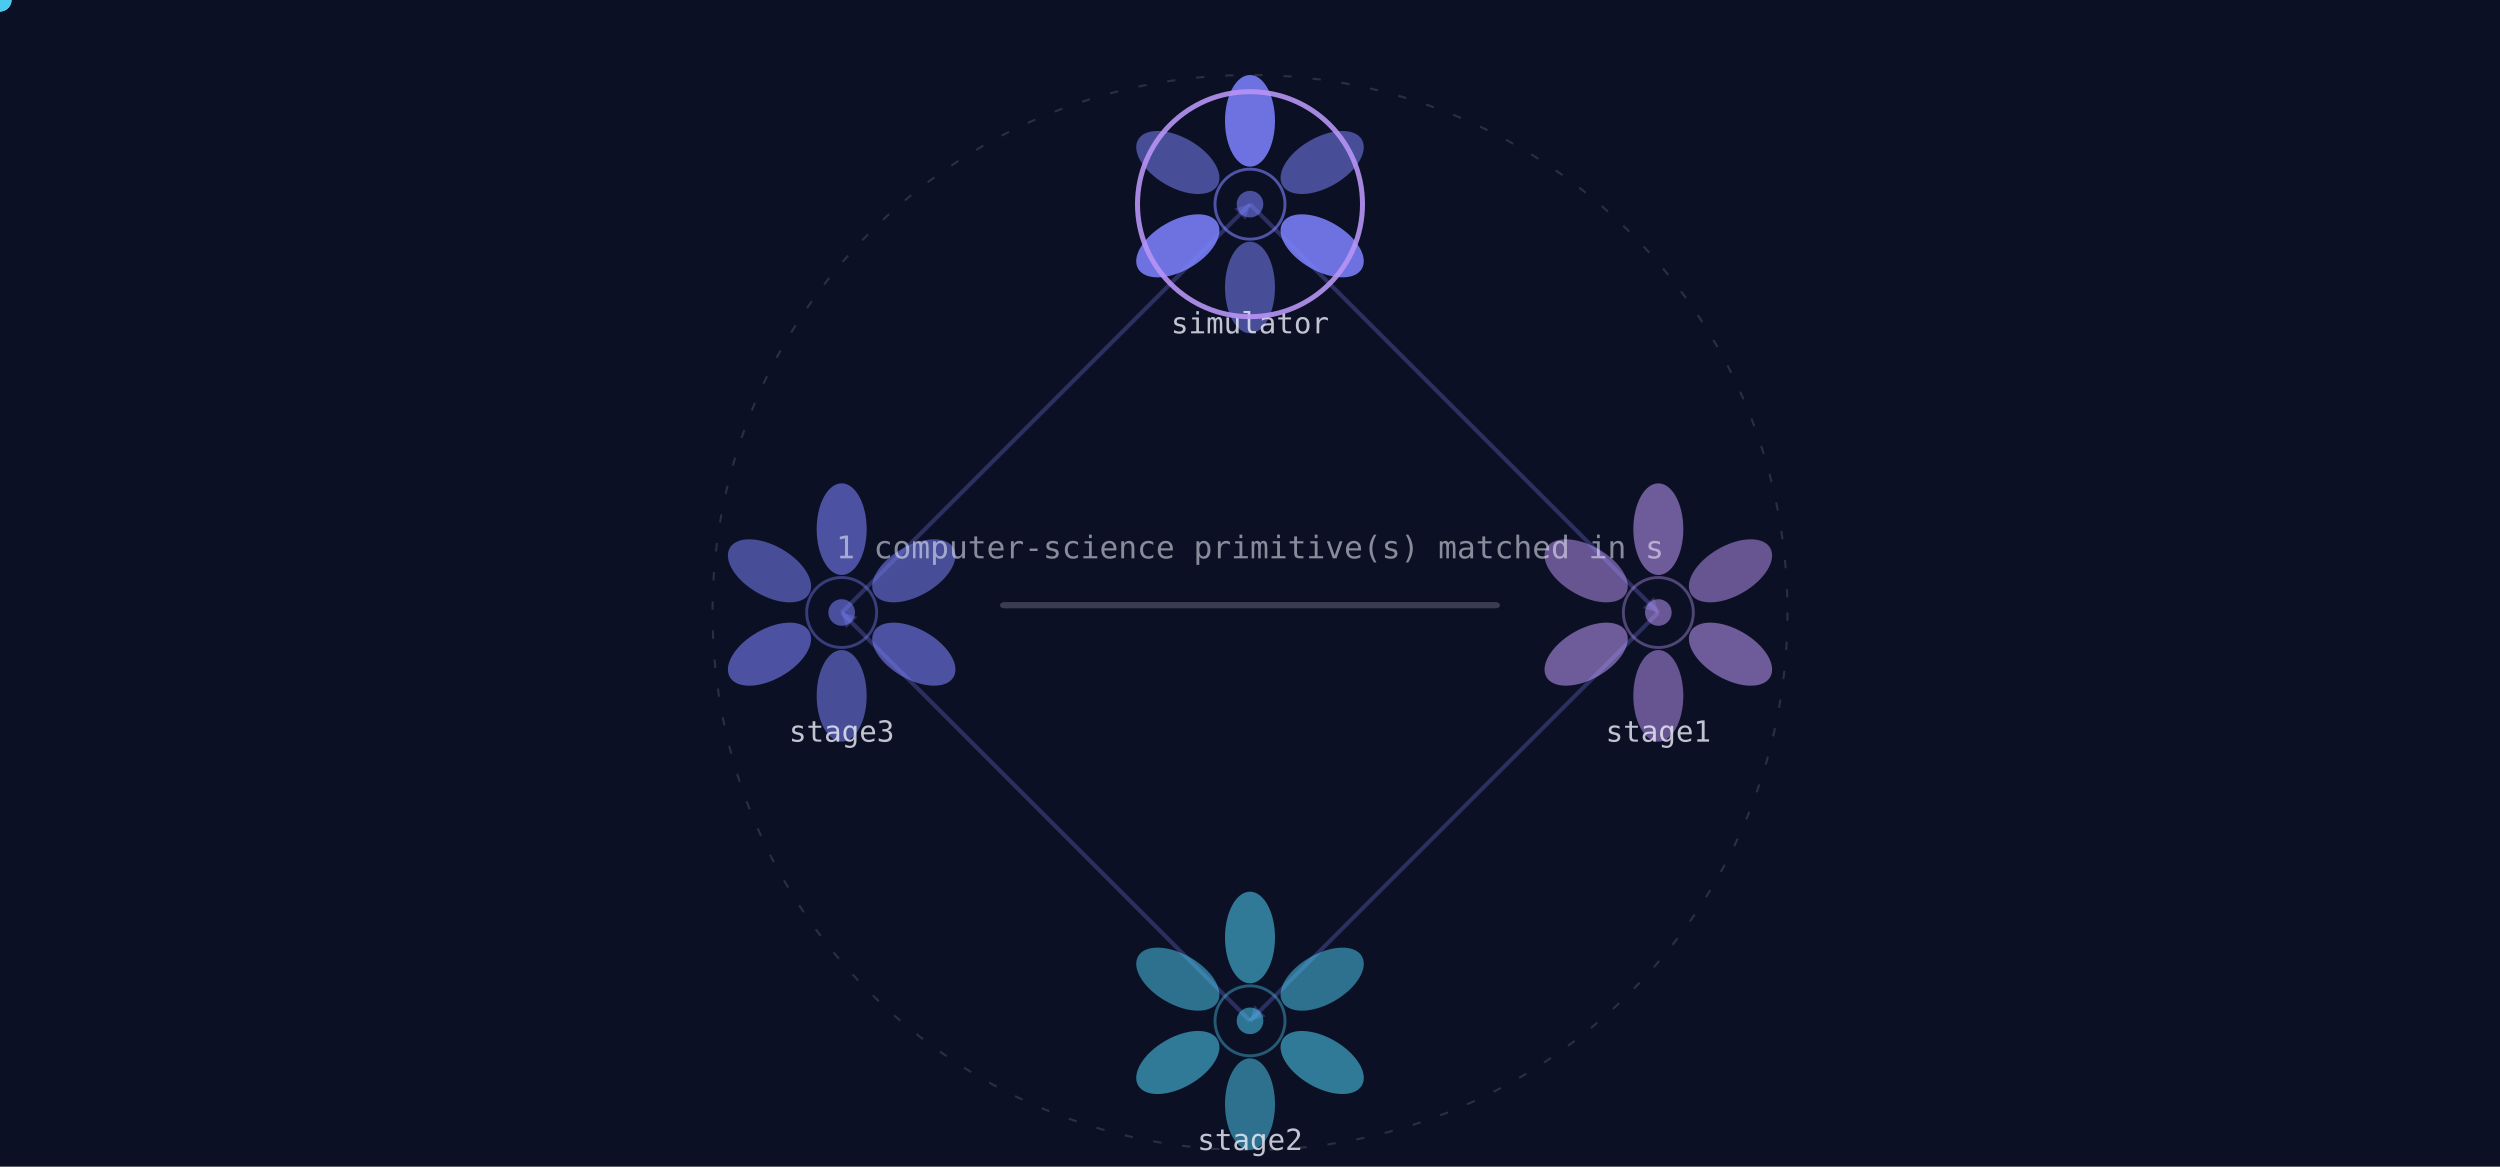
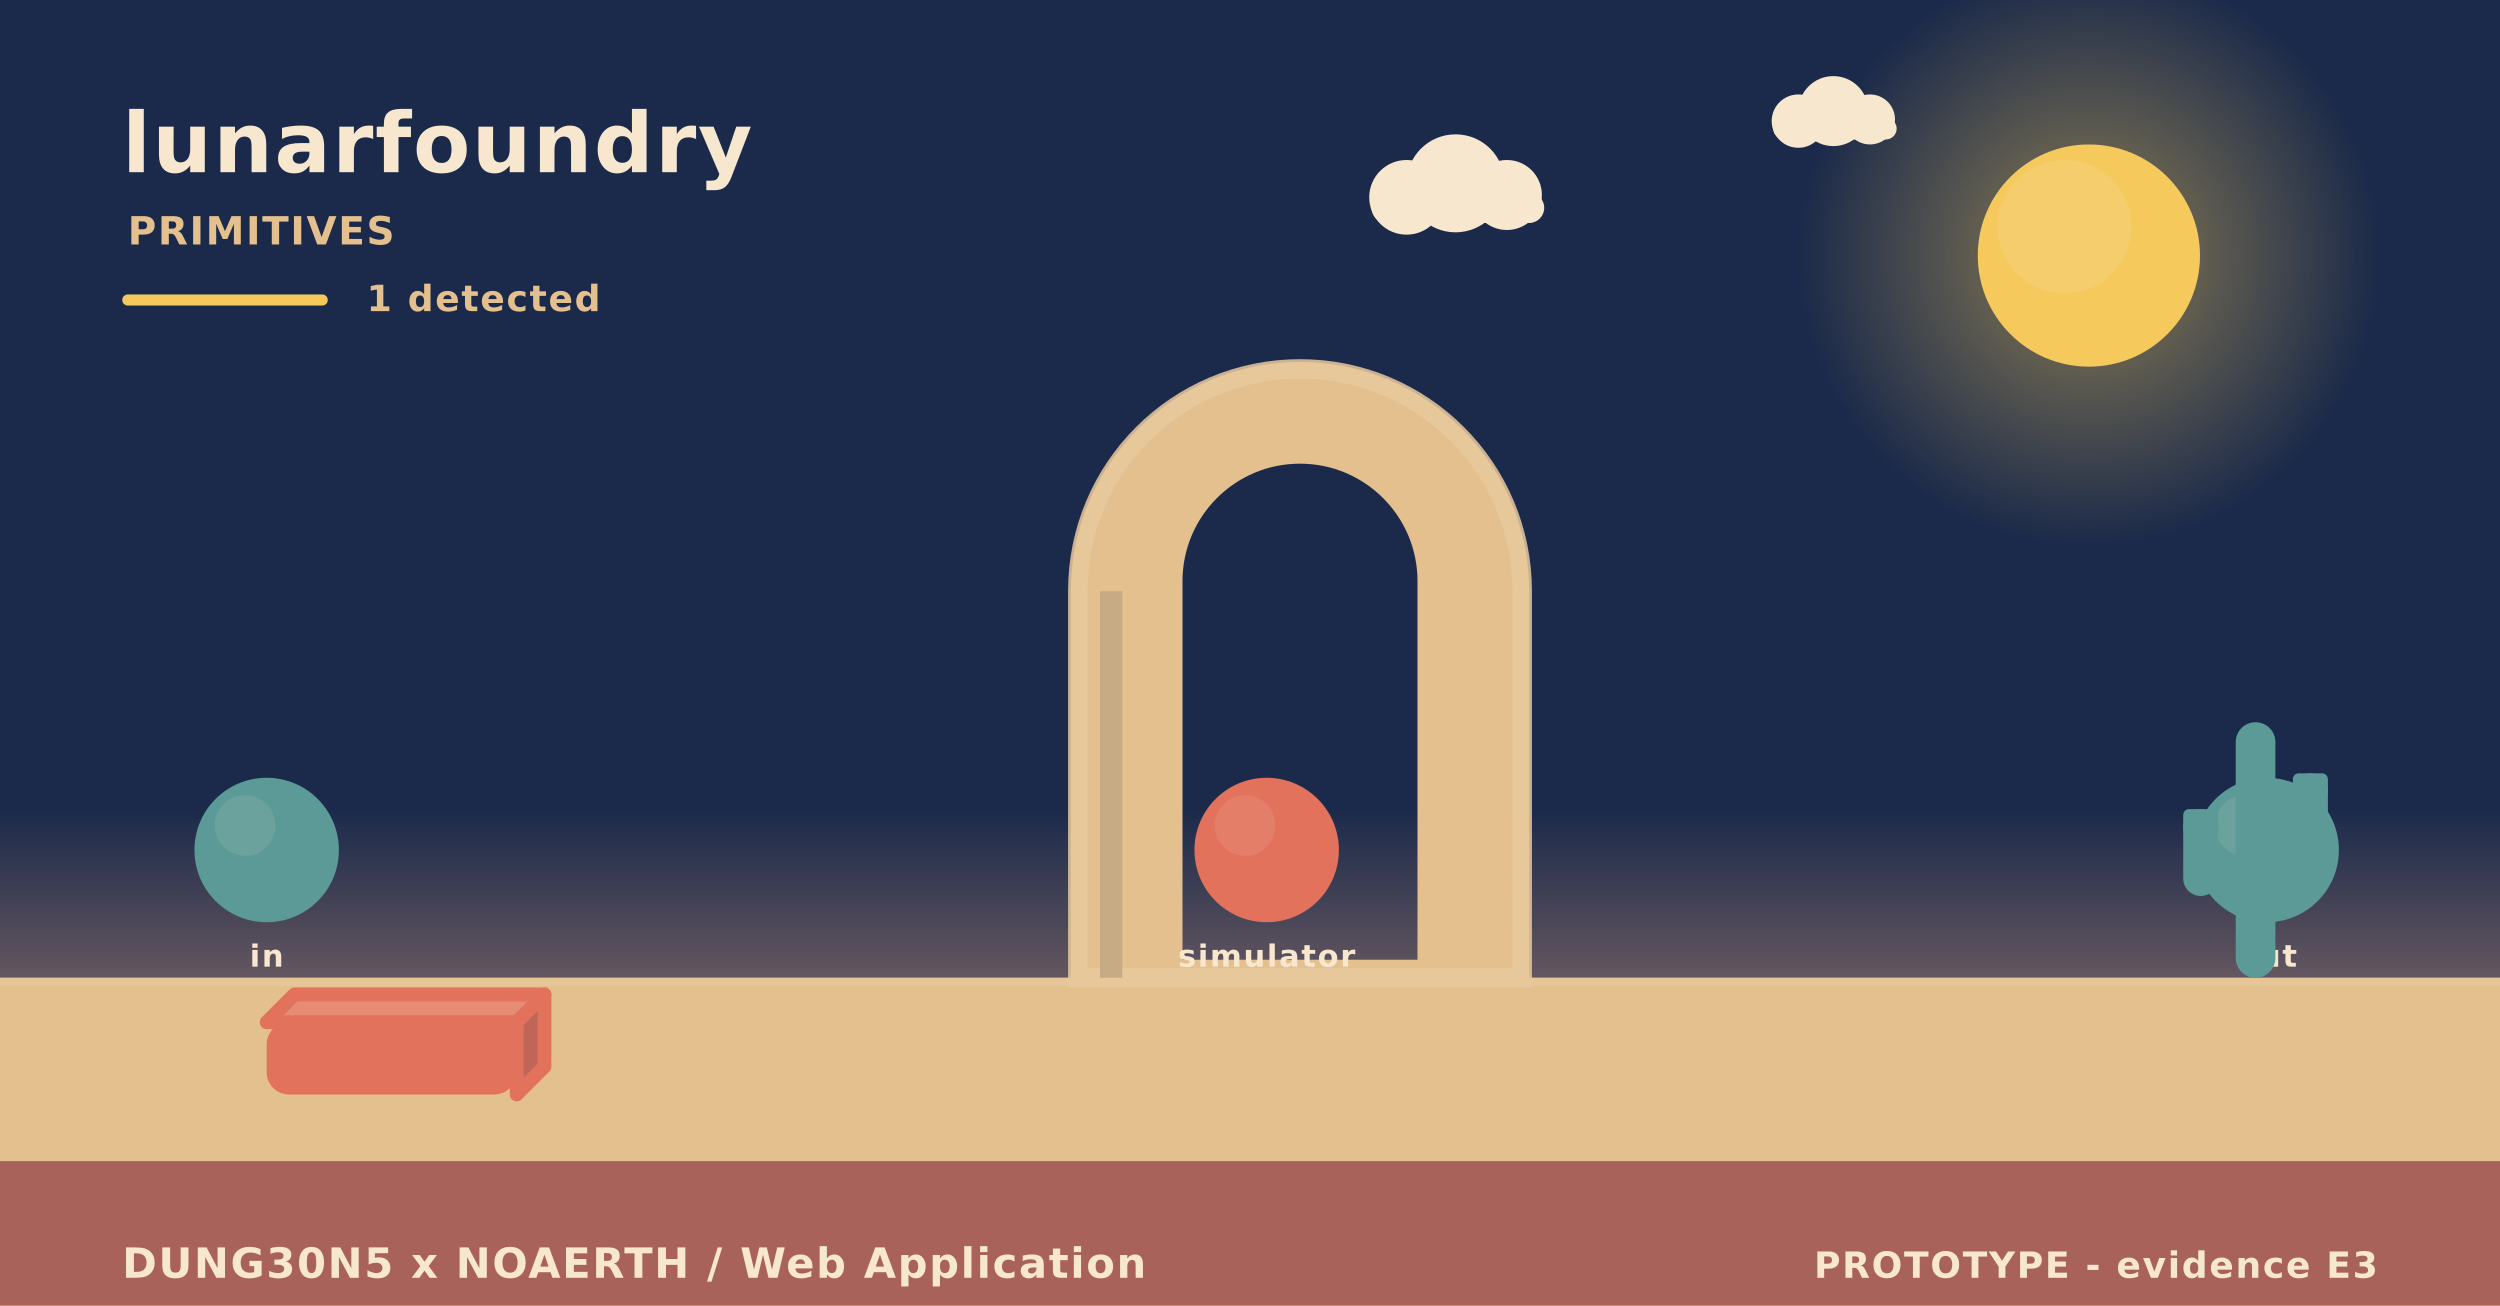
- <svg xmlns="http://www.w3.org/2000/svg" viewBox="0 0 1200 560" width="1200" height="560" role="img" aria-label="lunarfoundry state machine">
-   <rect width="1200" height="560" fill="#0c1024" />
-   <defs>
-     <linearGradient id="gs" x1="0" y1="0" x2="1" y2="1">
-       <stop offset="0%" stop-color="#7c83ff" />
-       <stop offset="100%" stop-color="#b794f4" />
-     </linearGradient>
-   </defs>
-   <circle cx="600.00" cy="294.00" r="258.00" fill="none" stroke="rgba(238,240,251,0.140)" stroke-width="1.00" opacity="1.00" stroke-dasharray="4 10" />
-   <line x1="600.00" y1="98.00" x2="796.00" y2="294.00" stroke="rgba(124,131,255,0.500)" stroke-width="2.00" opacity="0.55" />
-   <polygon points="796.00,294.00 793.88,286.50 788.50,291.88" fill="rgba(124,131,255,0.500)" opacity="0.55" />
-   <g opacity="0.9">
-     <circle cx="0.00" cy="0.00" r="5.50" fill="#4cc9f0" opacity="1.00" />
-     <animateTransform attributeName="transform" type="translate" values="600.00,98.00 796.00,294.00" dur="6.4s" begin="0.0s" repeatCount="indefinite" />
-     <animateTransform attributeName="transform" type="translate" values="796.00,294.00 600.00,98.00" dur="6.4s" begin="3.2s" repeatCount="indefinite" />
+ <svg xmlns="http://www.w3.org/2000/svg" width="900" height="470" viewBox="0 0 900 470" role="img" aria-label="lunarfoundry - how it behaves">
+   <linearGradient id="skys" x1="0" y1="0" x2="0" y2="1">
+     <stop offset="0" stop-color="#1b2a4a" />
+     <stop offset="0.62" stop-color="#1b2a4a" />
+     <stop offset="1" stop-color="#f3ad8a" />
+   </linearGradient>
+   <rect width="900" height="470" fill="url(#skys)" />
+   <radialGradient id="suns">
+     <stop offset="0.35" stop-color="#f5c95c" stop-opacity="0.34" />
+     <stop offset="1" stop-color="#f5c95c" stop-opacity="0" />
+   </radialGradient>
+   <circle cx="752" cy="92" r="104" fill="url(#suns)" />
+   <circle cx="752" cy="92" r="40" fill="#f5c95c" />
+   <circle cx="743.2" cy="81.6" r="24" fill="#f5d27e" opacity="0.5" />
+   <g>
+     <circle cx="524" cy="66" r="17.64" fill="#f6e7ce" />
+     <circle cx="506.36" cy="71.04" r="13.44" fill="#f6e7ce" />
+     <circle cx="542.48" cy="70.2" r="12.6" fill="#f6e7ce" />
+     <rect x="493.76" y="69.36" width="62.16" height="10.92" rx="5.46" fill="#f6e7ce" />
+     <animateTransform attributeName="transform" type="translate" values="0 0;24 0;0 0" dur="36s" begin="0s" repeatCount="indefinite" />
  </g>
-   <line x1="796.00" y1="294.00" x2="600.00" y2="490.00" stroke="rgba(124,131,255,0.500)" stroke-width="2.00" opacity="0.55" />
-   <polygon points="600.00,490.00 607.50,487.88 602.12,482.50" fill="rgba(124,131,255,0.500)" opacity="0.55" />
-   <g opacity="0.9">
-     <circle cx="0.00" cy="0.00" r="5.50" fill="#4cc9f0" opacity="1.00" />
-     <animateTransform attributeName="transform" type="translate" values="796.00,294.00 600.00,490.00" dur="6.4s" begin="1.6s" repeatCount="indefinite" />
-     <animateTransform attributeName="transform" type="translate" values="600.00,490.00 796.00,294.00" dur="6.4s" begin="4.8s" repeatCount="indefinite" />
+   <g>
+     <circle cx="660" cy="40" r="12.6" fill="#f6e7ce" />
+     <circle cx="647.4" cy="43.6" r="9.6" fill="#f6e7ce" />
+     <circle cx="673.2" cy="43" r="9" fill="#f6e7ce" />
+     <rect x="638.4" y="42.4" width="44.4" height="7.8" rx="3.9" fill="#f6e7ce" />
+     <animateTransform attributeName="transform" type="translate" values="0 0;-18 0;0 0" dur="46s" begin="3s" repeatCount="indefinite" />
  </g>
-   <line x1="600.00" y1="490.00" x2="404.00" y2="294.00" stroke="rgba(124,131,255,0.500)" stroke-width="2.00" opacity="0.55" />
-   <polygon points="404.00,294.00 406.12,301.50 411.50,296.12" fill="rgba(124,131,255,0.500)" opacity="0.55" />
-   <g opacity="0.9">
-     <circle cx="0.00" cy="0.00" r="5.50" fill="#4cc9f0" opacity="1.00" />
-     <animateTransform attributeName="transform" type="translate" values="600.00,490.00 404.00,294.00" dur="6.4s" begin="3.2s" repeatCount="indefinite" />
-     <animateTransform attributeName="transform" type="translate" values="404.00,294.00 600.00,490.00" dur="6.4s" begin="6.4s" repeatCount="indefinite" />
+   <rect x="0" y="352" width="900" height="118" fill="#e3c08d" />
+   <rect x="0" y="352" width="900" height="3" fill="#e6c596" />
+   <text x="44" y="62" font-family="Verdana,DejaVu Sans,sans-serif" font-size="30" font-weight="700" letter-spacing="0.6" fill="#f6e7ce" text-anchor="start">lunarfoundry</text>
+   <text x="46" y="88" font-family="Verdana,DejaVu Sans,sans-serif" font-size="14" font-weight="700" letter-spacing="0.6" fill="#e3c08d" text-anchor="start">PRIMITIVES</text>
+   <rect x="44" y="106" width="74" height="4" rx="2" fill="#f5c95c" />
+   <text x="132" y="112" font-family="Verdana,DejaVu Sans,sans-serif" font-size="13" font-weight="700" letter-spacing="0.6" fill="#e3c08d" text-anchor="start">1 detected</text>
+   <path d="M388,352 L388,212.8 A80,80 0 0 1 548,212.8 L548,352 Z M423.2,348 L423.2,209.22 A44.8,44.8 0 0 1 512.8,209.22 L512.8,348 Z" fill="#e3c08d" fill-rule="evenodd" stroke="#e3c08d" stroke-width="5" stroke-linejoin="round" />
+   <path d="M388,352 L388,212.8 A80,80 0 0 1 548,212.8 L548,352 Z" fill="none" stroke="#e8c99d" stroke-width="7" stroke-linecap="round" opacity="0.85" />
+   <rect x="396" y="212.8" width="8" height="139.2" fill="#c7ab84" />
+   <circle cx="96" cy="306" r="26" fill="#5b9a97" />
+   <circle cx="88.2" cy="297.16" r="10.92" fill="#7aa9a2" opacity="0.55" />
+   <text x="96" y="348" font-family="Verdana,DejaVu Sans,sans-serif" font-size="11" font-weight="700" letter-spacing="0.6" fill="#f6e7ce" text-anchor="middle">in</text>
+   <g>
+     <circle cx="456" cy="306" r="26" fill="#e2725b" />
+     <circle cx="448.2" cy="297.16" r="10.92" fill="#e68972" opacity="0.55" />
+     <animate attributeName="opacity" values="0.8;1;0.8" dur="4.6s" begin="0s" repeatCount="indefinite" />
  </g>
-   <line x1="404.00" y1="294.00" x2="600.00" y2="98.00" stroke="rgba(124,131,255,0.500)" stroke-width="2.00" opacity="0.55" />
-   <polygon points="600.00,98.00 592.50,100.12 597.88,105.50" fill="rgba(124,131,255,0.500)" opacity="0.55" />
-   <g opacity="0.9">
-     <circle cx="0.00" cy="0.00" r="5.50" fill="#4cc9f0" opacity="1.00" />
-     <animateTransform attributeName="transform" type="translate" values="404.00,294.00 600.00,98.00" dur="6.4s" begin="4.8s" repeatCount="indefinite" />
-     <animateTransform attributeName="transform" type="translate" values="600.00,98.00 404.00,294.00" dur="6.4s" begin="8.0s" repeatCount="indefinite" />
-   </g>
-   <ellipse cx="600.00" cy="58.00" rx="12.00" ry="22.00" fill="rgba(124,131,255,0.900)" opacity="0.95" transform="rotate(0.0 600.00 58.00)" />
-   <ellipse cx="634.64" cy="78.00" rx="12.00" ry="22.00" fill="rgba(124,131,255,0.550)" opacity="0.95" transform="rotate(60.0 634.64 78.00)" />
-   <ellipse cx="634.64" cy="118.00" rx="12.00" ry="22.00" fill="rgba(124,131,255,0.900)" opacity="0.95" transform="rotate(120.0 634.64 118.00)" />
-   <ellipse cx="600.00" cy="138.00" rx="12.00" ry="22.00" fill="rgba(124,131,255,0.550)" opacity="0.95" transform="rotate(180.0 600.00 138.00)" />
-   <ellipse cx="565.36" cy="118.00" rx="12.00" ry="22.00" fill="rgba(124,131,255,0.900)" opacity="0.95" transform="rotate(240.0 565.36 118.00)" />
-   <ellipse cx="565.36" cy="78.00" rx="12.00" ry="22.00" fill="rgba(124,131,255,0.550)" opacity="0.95" transform="rotate(300.0 565.36 78.00)" />
-   <circle cx="600.00" cy="98.00" r="16.80" fill="none" stroke="rgba(124,131,255,0.900)" stroke-width="1.40" opacity="0.66" />
-   <circle cx="600.00" cy="98.00" r="6.40" fill="rgba(124,131,255,0.550)" opacity="1.00" />
-   <text x="600" y="160" font-family="ui-monospace,Menlo,monospace" font-size="14" fill="rgba(238,240,251,0.800)" text-anchor="middle">simulator</text>
-   <g>
-     <circle cx="600.00" cy="98.00" r="54.00" fill="none" stroke="#b794f4" stroke-width="2.40" opacity="0.90" />
-     <animate attributeName="opacity" values="0.25;1.0;0.25" dur="12.8s" begin="0.0s" repeatCount="indefinite" />
-   </g>
-   <ellipse cx="796.00" cy="254.00" rx="12.00" ry="22.00" fill="rgba(183,148,244,0.600)" opacity="0.95" transform="rotate(0.0 796.00 254.00)" />
-   <ellipse cx="830.64" cy="274.00" rx="12.00" ry="22.00" fill="rgba(183,148,244,0.550)" opacity="0.95" transform="rotate(60.0 830.64 274.00)" />
-   <ellipse cx="830.64" cy="314.00" rx="12.00" ry="22.00" fill="rgba(183,148,244,0.600)" opacity="0.95" transform="rotate(120.0 830.64 314.00)" />
-   <ellipse cx="796.00" cy="334.00" rx="12.00" ry="22.00" fill="rgba(183,148,244,0.550)" opacity="0.95" transform="rotate(180.0 796.00 334.00)" />
-   <ellipse cx="761.36" cy="314.00" rx="12.00" ry="22.00" fill="rgba(183,148,244,0.600)" opacity="0.95" transform="rotate(240.0 761.36 314.00)" />
-   <ellipse cx="761.36" cy="274.00" rx="12.00" ry="22.00" fill="rgba(183,148,244,0.550)" opacity="0.95" transform="rotate(300.0 761.36 274.00)" />
-   <circle cx="796.00" cy="294.00" r="16.80" fill="none" stroke="rgba(183,148,244,0.600)" stroke-width="1.40" opacity="0.66" />
-   <circle cx="796.00" cy="294.00" r="6.40" fill="rgba(183,148,244,0.550)" opacity="1.00" />
-   <text x="796" y="356" font-family="ui-monospace,Menlo,monospace" font-size="14" fill="rgba(238,240,251,0.800)" text-anchor="middle">stage1</text>
-   <ellipse cx="600.00" cy="450.00" rx="12.00" ry="22.00" fill="rgba(76,201,240,0.600)" opacity="0.95" transform="rotate(0.0 600.00 450.00)" />
-   <ellipse cx="634.64" cy="470.00" rx="12.00" ry="22.00" fill="rgba(76,201,240,0.550)" opacity="0.95" transform="rotate(60.0 634.64 470.00)" />
-   <ellipse cx="634.64" cy="510.00" rx="12.00" ry="22.00" fill="rgba(76,201,240,0.600)" opacity="0.95" transform="rotate(120.0 634.64 510.00)" />
-   <ellipse cx="600.00" cy="530.00" rx="12.00" ry="22.00" fill="rgba(76,201,240,0.550)" opacity="0.95" transform="rotate(180.0 600.00 530.00)" />
-   <ellipse cx="565.36" cy="510.00" rx="12.00" ry="22.00" fill="rgba(76,201,240,0.600)" opacity="0.95" transform="rotate(240.0 565.36 510.00)" />
-   <ellipse cx="565.36" cy="470.00" rx="12.00" ry="22.00" fill="rgba(76,201,240,0.550)" opacity="0.95" transform="rotate(300.0 565.36 470.00)" />
-   <circle cx="600.00" cy="490.00" r="16.80" fill="none" stroke="rgba(76,201,240,0.600)" stroke-width="1.40" opacity="0.66" />
-   <circle cx="600.00" cy="490.00" r="6.40" fill="rgba(76,201,240,0.550)" opacity="1.00" />
-   <text x="600" y="552" font-family="ui-monospace,Menlo,monospace" font-size="14" fill="rgba(238,240,251,0.800)" text-anchor="middle">stage2</text>
-   <ellipse cx="404.00" cy="254.00" rx="12.00" ry="22.00" fill="rgba(124,131,255,0.600)" opacity="0.95" transform="rotate(0.0 404.00 254.00)" />
-   <ellipse cx="438.64" cy="274.00" rx="12.00" ry="22.00" fill="rgba(124,131,255,0.550)" opacity="0.95" transform="rotate(60.0 438.64 274.00)" />
-   <ellipse cx="438.64" cy="314.00" rx="12.00" ry="22.00" fill="rgba(124,131,255,0.600)" opacity="0.95" transform="rotate(120.0 438.64 314.00)" />
-   <ellipse cx="404.00" cy="334.00" rx="12.00" ry="22.00" fill="rgba(124,131,255,0.550)" opacity="0.95" transform="rotate(180.0 404.00 334.00)" />
-   <ellipse cx="369.36" cy="314.00" rx="12.00" ry="22.00" fill="rgba(124,131,255,0.600)" opacity="0.95" transform="rotate(240.0 369.36 314.00)" />
-   <ellipse cx="369.36" cy="274.00" rx="12.00" ry="22.00" fill="rgba(124,131,255,0.550)" opacity="0.95" transform="rotate(300.0 369.36 274.00)" />
-   <circle cx="404.00" cy="294.00" r="16.80" fill="none" stroke="rgba(124,131,255,0.600)" stroke-width="1.40" opacity="0.66" />
-   <circle cx="404.00" cy="294.00" r="6.40" fill="rgba(124,131,255,0.550)" opacity="1.00" />
-   <text x="404" y="356" font-family="ui-monospace,Menlo,monospace" font-size="14" fill="rgba(238,240,251,0.800)" text-anchor="middle">stage3</text>
-   <rect x="480.00" y="289.00" width="240.00" height="3.00" rx="2.00" fill="rgba(238,240,251,0.200)" opacity="1.00" />
-   <text x="600" y="268" font-family="ui-monospace,Menlo,monospace" font-size="15" fill="rgba(238,240,251,0.550)" text-anchor="middle">1 computer-science primitive(s) matched in s</text>
+   <text x="456" y="348" font-family="Verdana,DejaVu Sans,sans-serif" font-size="11" font-weight="700" letter-spacing="0.6" fill="#f6e7ce" text-anchor="middle">simulator</text>
+   <circle cx="816" cy="306" r="26" fill="#5b9a97" />
+   <circle cx="808.2" cy="297.16" r="10.92" fill="#7aa9a2" opacity="0.55" />
+   <text x="816" y="348" font-family="Verdana,DejaVu Sans,sans-serif" font-size="11" font-weight="700" letter-spacing="0.6" fill="#f6e7ce" text-anchor="middle">out</text>
+   <path d="M96,368 L186,368 L196,358 L106,358 Z" fill="#e68c74" stroke="#e2725b" stroke-width="5" stroke-linejoin="round" />
+   <path d="M186,368 L196,358 L196,384 L186,394 Z" fill="#c06658" stroke="#e2725b" stroke-width="5" stroke-linejoin="round" />
+   <rect x="96" y="368" width="90" height="26" rx="8" fill="#e2725b" />
+   <rect x="804.86" y="260" width="14.28" height="92" rx="7.14" fill="#5b9a97" />
+   <rect x="785.96" y="291.28" width="12.6" height="31.28" rx="6.3" fill="#5b9a97" />
+   <rect x="785.96" y="291.28" width="12.6" height="9.2" rx="2.1" fill="#5b9a97" />
+   <rect x="825.44" y="278.4" width="12.6" height="31.28" rx="6.3" fill="#5b9a97" />
+   <rect x="825.44" y="278.4" width="12.6" height="9.2" rx="2.1" fill="#5b9a97" />
+   <rect x="0" y="418" width="900" height="52" rx="0" fill="#a65c56" opacity="0.94" />
+   <text x="44" y="460" font-family="Verdana,DejaVu Sans,sans-serif" font-size="15" font-weight="700" letter-spacing="0.6" fill="#f6e7ce" text-anchor="start">DUNG30N5 x NOAERTH  /  Web Application</text>
+   <text x="856" y="460" font-family="Verdana,DejaVu Sans,sans-serif" font-size="13" font-weight="700" letter-spacing="0.6" fill="#f6e7ce" text-anchor="end">PROTOTYPE  -  evidence E3</text>
</svg>
